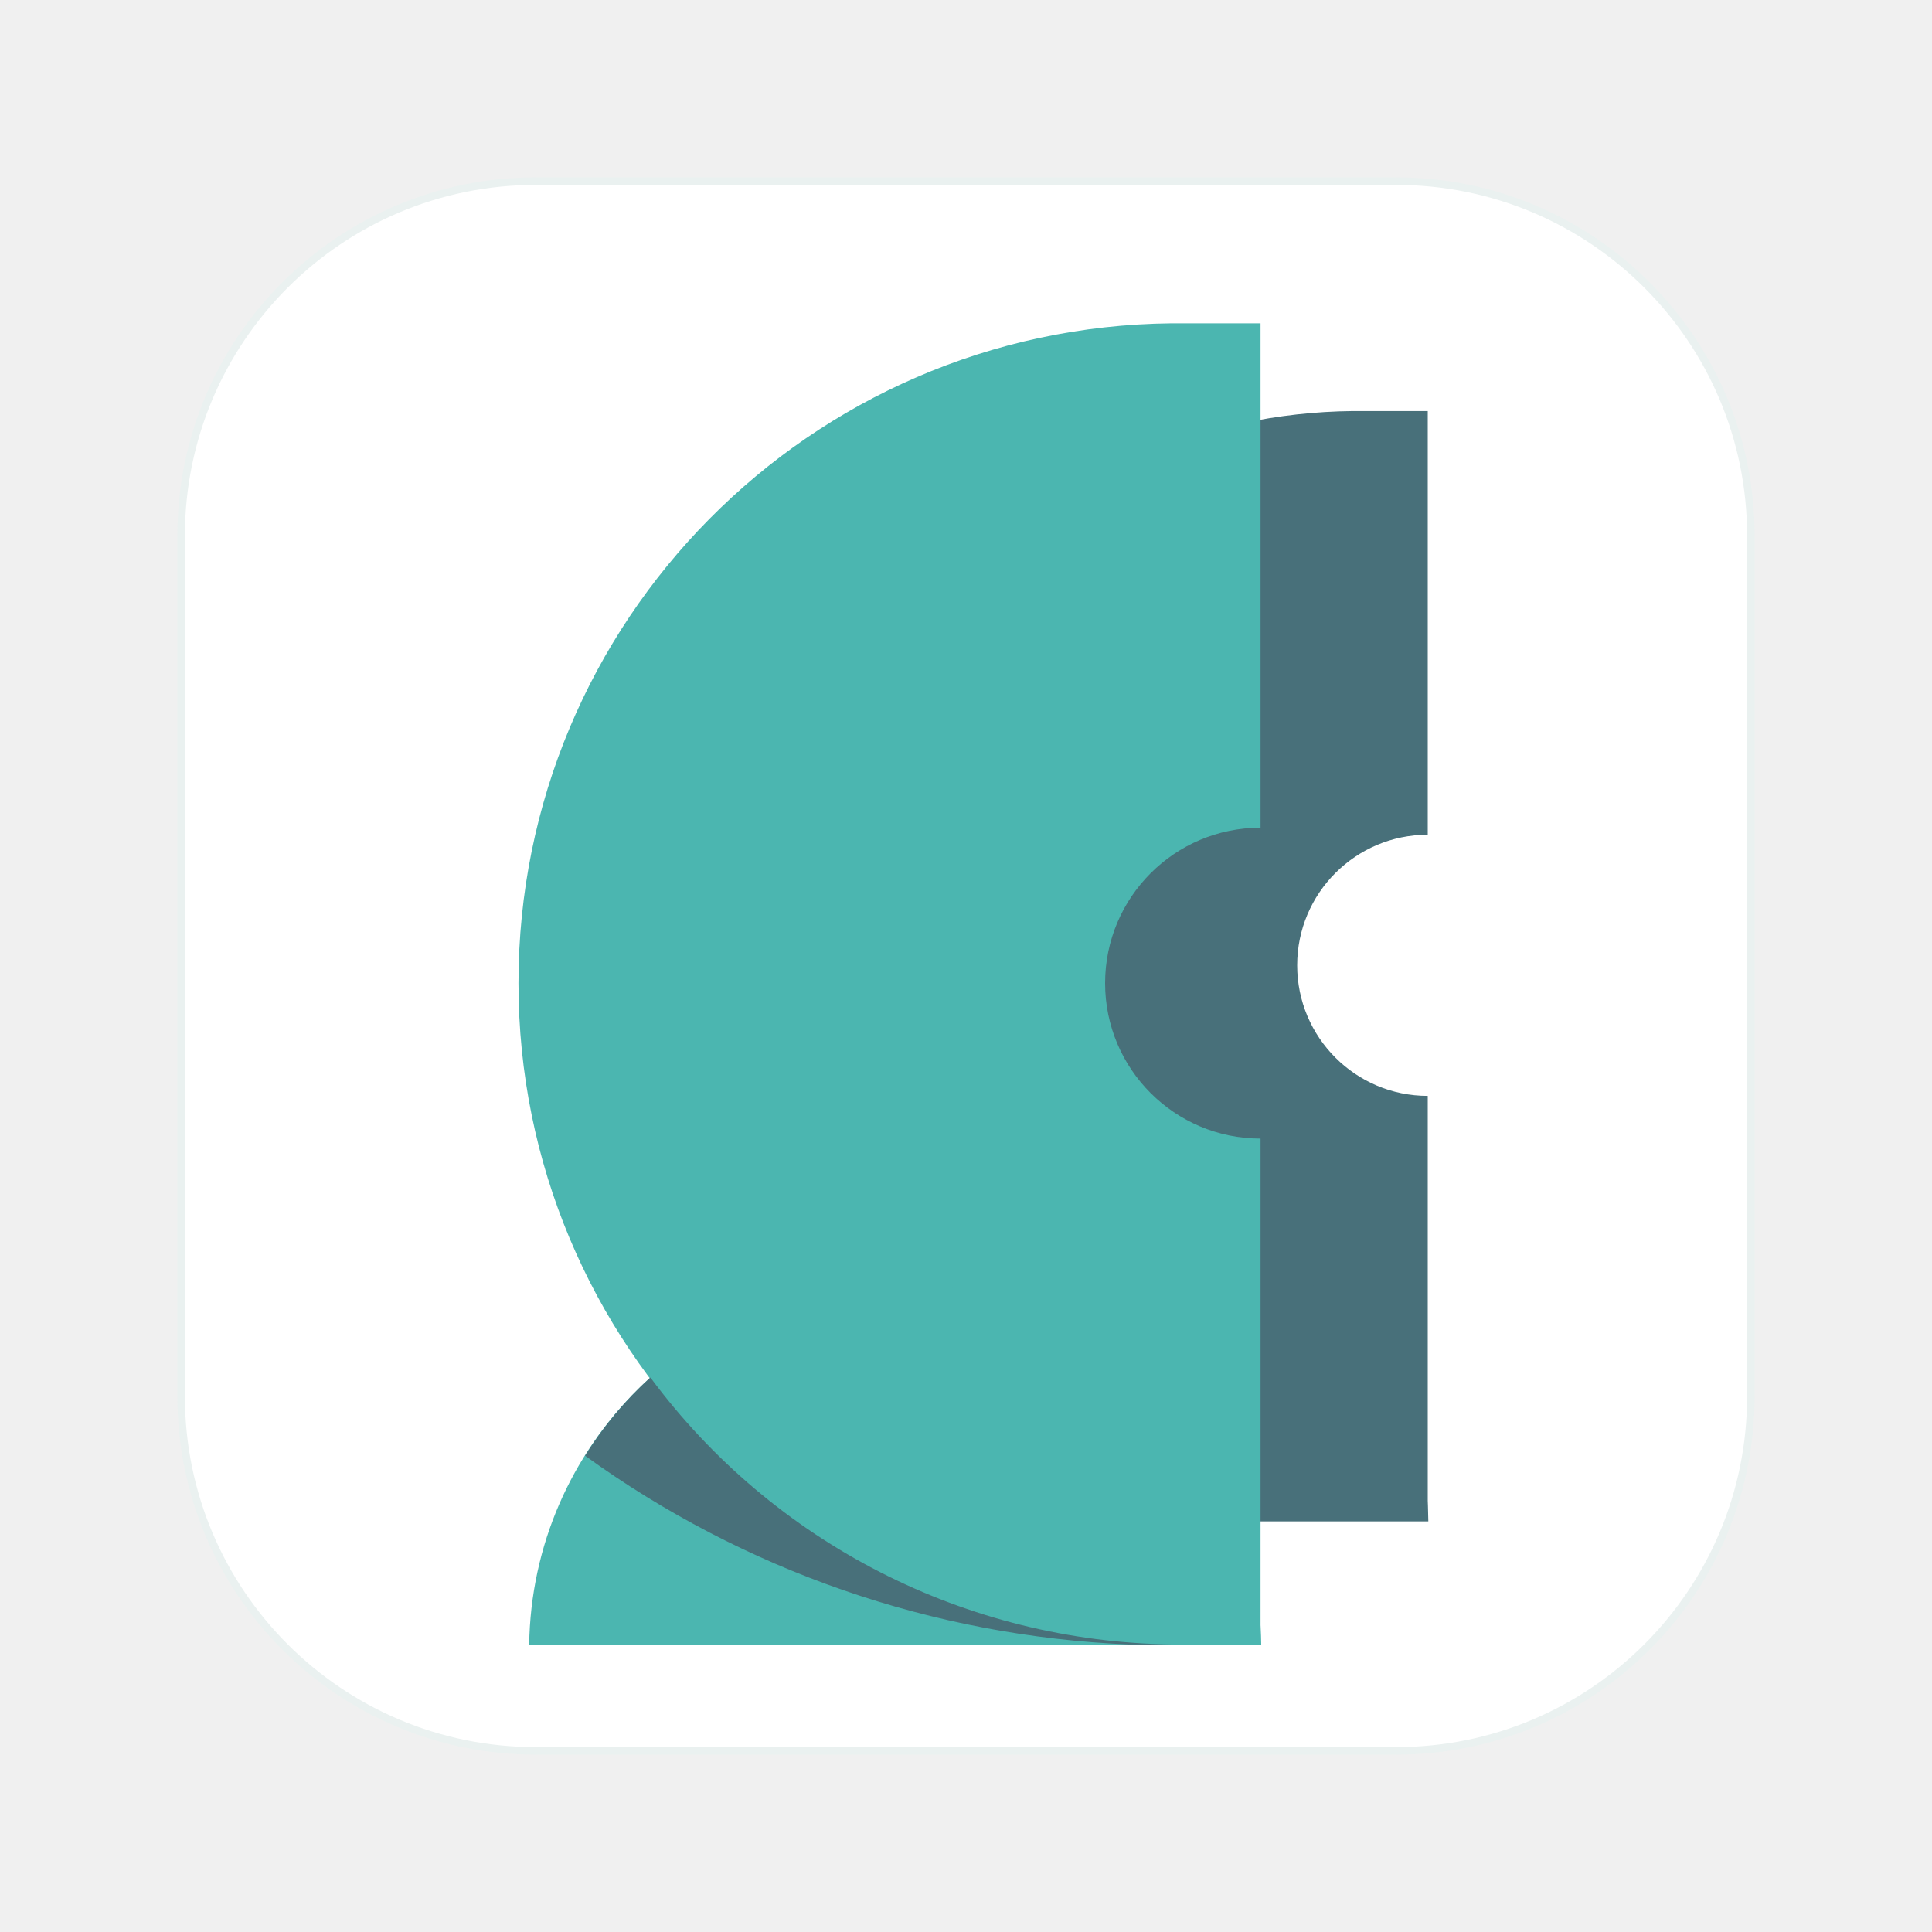
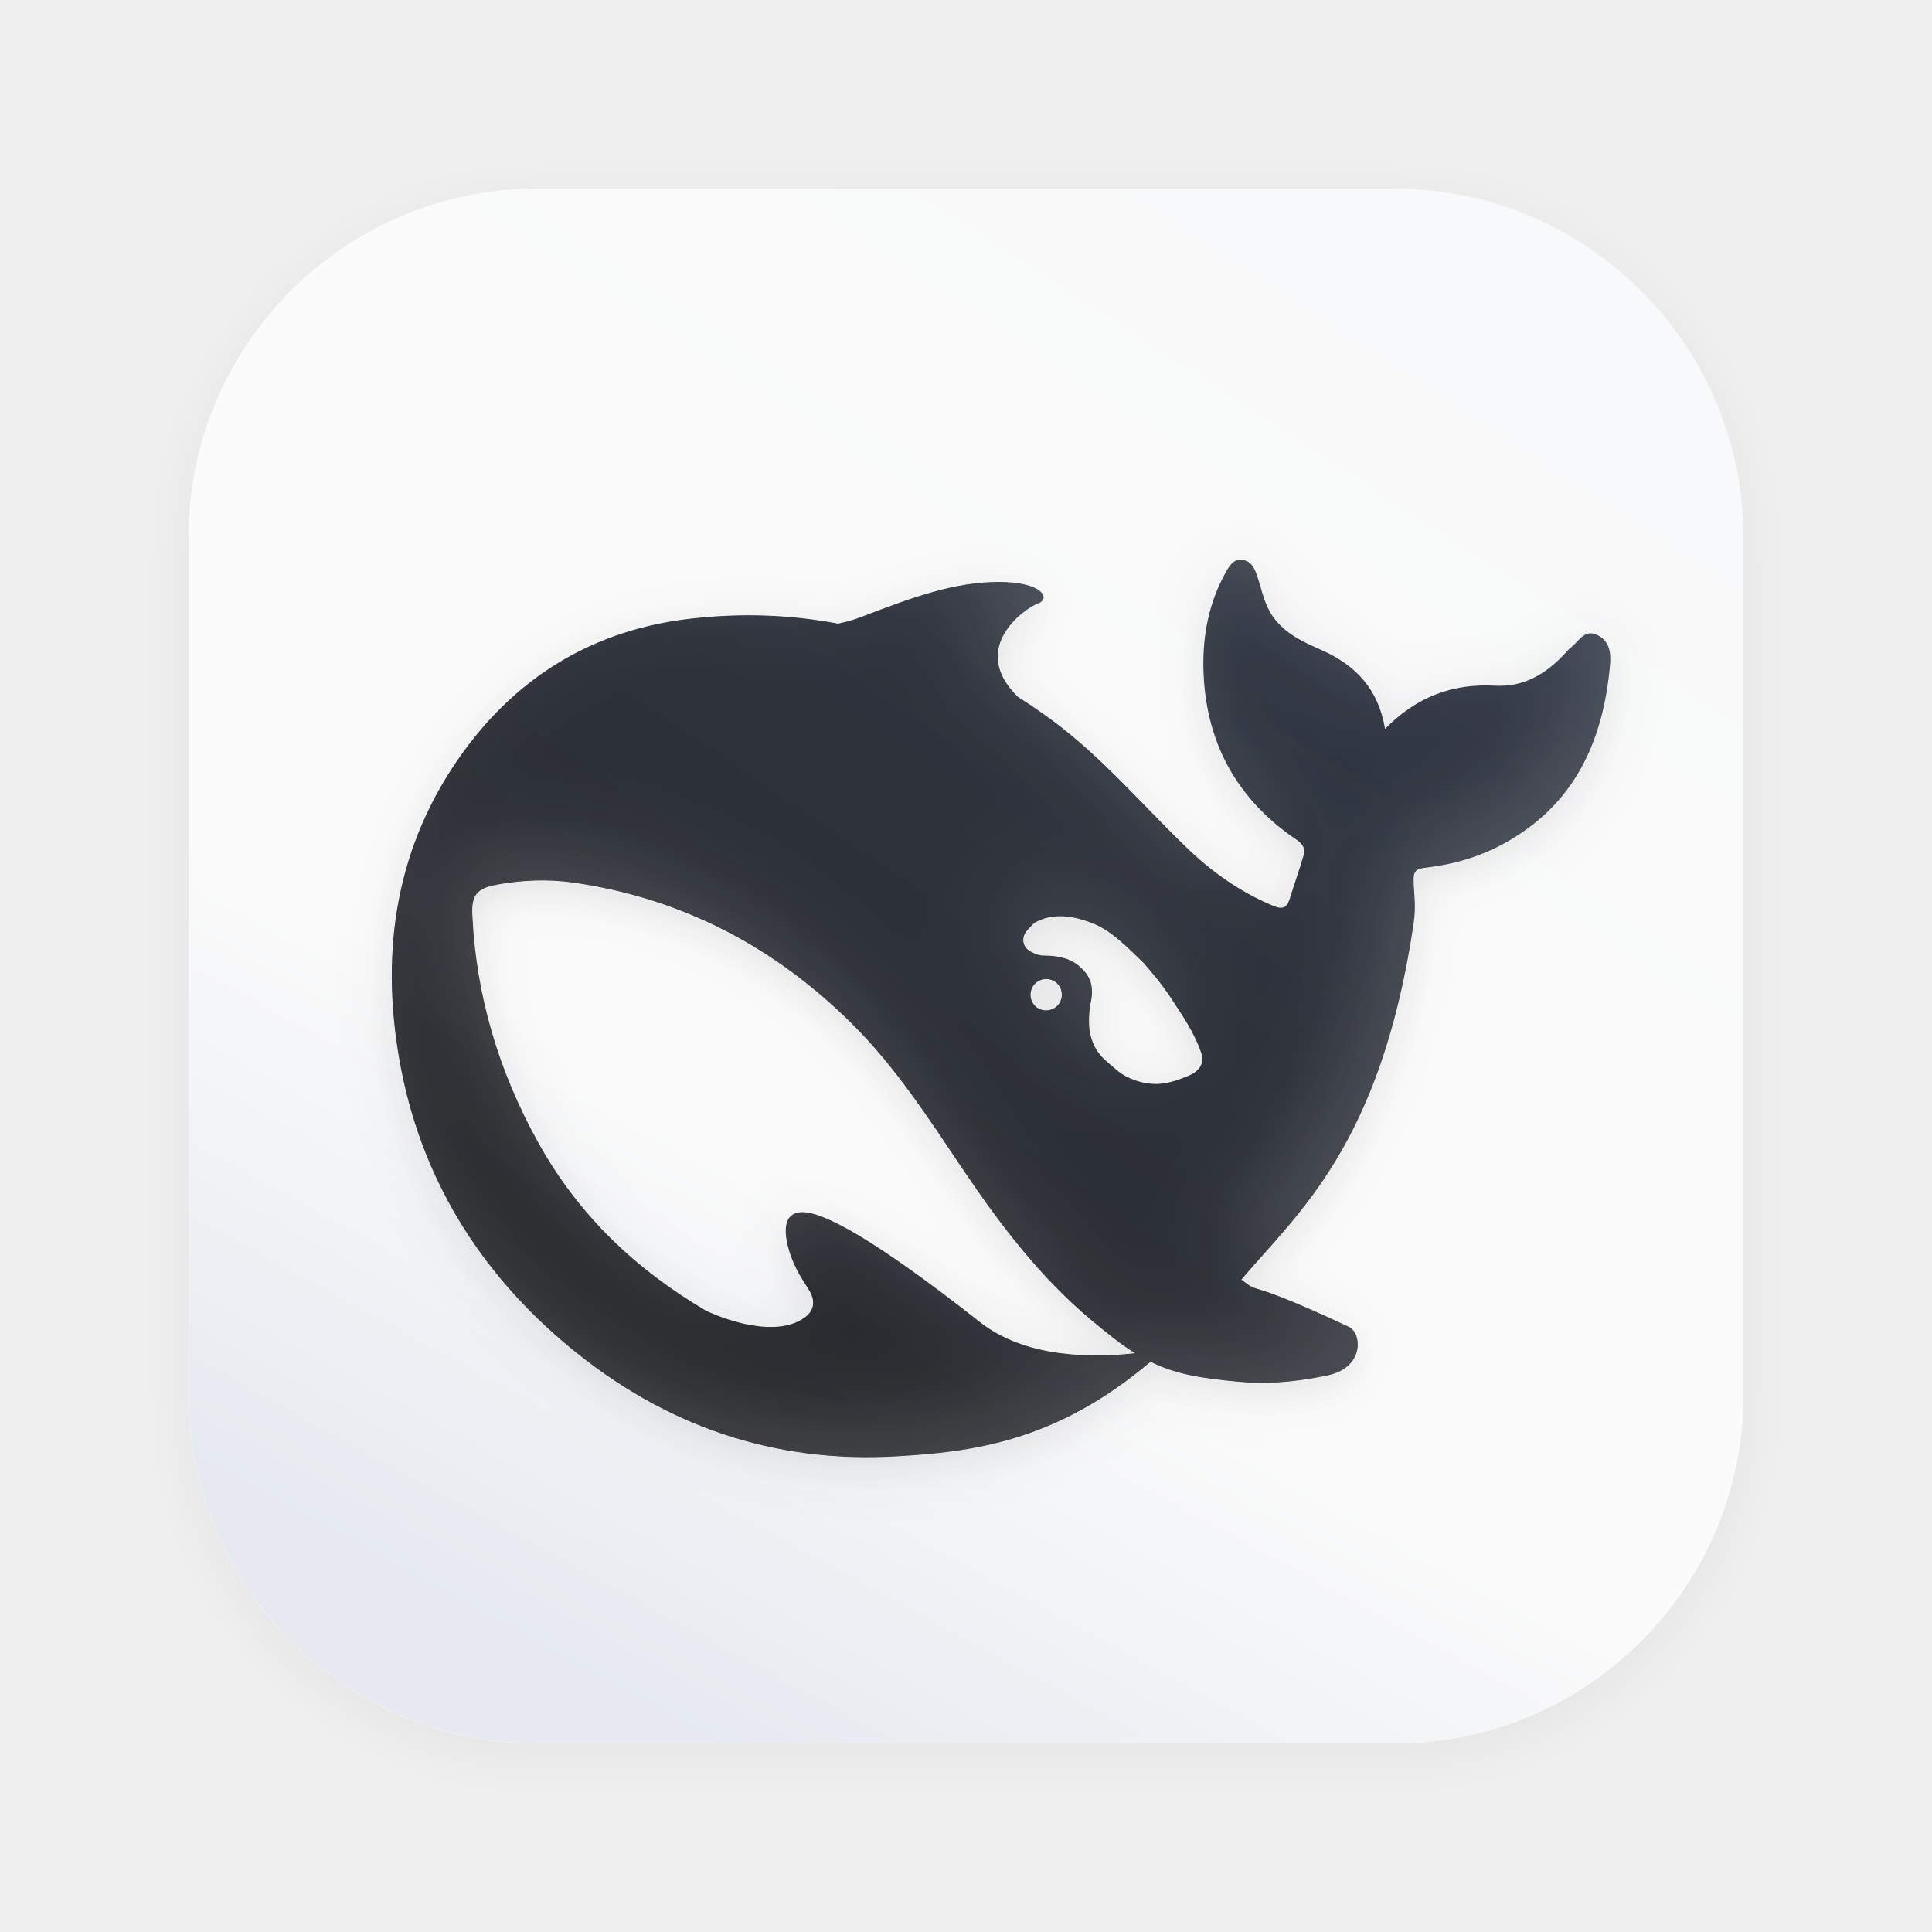
- <svg xmlns="http://www.w3.org/2000/svg" viewBox="0 0 1024 1024">
-   <defs>
-     <g id="mark-main" transform="translate(25.4 5) scale(2.39)">
-       <path d="M290.107 50.116a18.292 18.292 0 0 0 0 36.582h2.47V72.716a4.309 4.309 0 0 1 0-8.618V50.116Z" transform="translate(-272.027 -49.103)" />
-       <path d="M282.627 97.034a10.16 10.16 0 0 0-10.146 10.029h20.293a10.16 10.16 0 0 0-10.147-10.029Z" transform="translate(-272.205 -69.409)" />
-     </g>
-     <g id="mark-fold" transform="translate(25.4 5) scale(2.39)">
-       <path d="M290.3 109.044h1.211a18.286 18.286 0 0 1-14.479-7.4 10.232 10.232 0 0 0-1.81 2.169 27.689 27.689 0 0 0 15.078 5.231Z" transform="translate(-273.396 -71.409)" />
-     </g>
-   </defs>
-   <rect x="96" y="96" width="832" height="832" rx="188" fill="#FFFFFF" stroke="#EAF1F0" stroke-width="4" />
-   <g transform="translate(112 112) scale(8)">
-     <g transform="translate(18 7) scale(.84)" fill="#48707A">
-       <use href="#mark-main" />
-     </g>
-     <g transform="translate(-5 0)" fill="#4BB6B0">
-       <use href="#mark-main" />
-     </g>
-     <g transform="translate(-5 0)" fill="#48707A">
-       <use href="#mark-fold" />
+ <svg xmlns="http://www.w3.org/2000/svg" width="1024" height="1024" viewBox="0 0 1024 1024" fill="none">
+   <g transform="translate(100 100) scale(0.8046875) translate(-40 -32)">
+     <g filter="url(#filter0_d_1637_371)">
+       <rect rx="230" width="1024" height="1024" transform="translate(40 32)" fill="#FBFBFB" />
+       <rect rx="230" width="1024" height="1024" transform="translate(40 32)" fill="url(#paint0_linear_1637_371)" fill-opacity="0.4" />
+       <rect rx="230" width="1024" height="1024" transform="translate(40 32)" fill="url(#paint1_linear_1637_371)" fill-opacity="0.8" />
+       <g filter="url(#filter1_ddi_1637_371)">
+         <path d="M968.002 326.025C959.5 321.85 955.842 329.804 950.865 333.835C949.162 335.143 947.722 336.834 946.283 338.393C933.859 351.673 919.336 360.407 900.376 359.363C872.649 357.804 848.963 366.525 828.035 387.759C823.586 361.583 808.812 345.951 786.313 335.936C774.536 330.729 762.64 325.51 754.401 314.186C748.645 306.112 747.074 297.127 744.195 288.274C742.36 282.936 740.538 277.465 734.385 276.554C727.718 275.51 725.103 281.112 722.476 285.803C712.006 304.95 707.952 326.039 708.349 347.405C709.26 395.463 729.54 433.742 769.823 460.962C774.404 464.094 775.579 467.212 774.14 471.771C771.394 481.153 768.119 490.257 765.241 499.639C763.406 505.624 760.66 506.933 754.256 504.329C732.154 495.08 713.049 481.417 696.175 464.874C667.524 437.138 641.633 406.536 609.325 382.566C601.733 376.964 594.154 371.758 586.298 366.802C553.33 334.773 590.616 308.464 599.251 305.333C608.282 302.082 602.393 290.877 573.214 291.009C544.048 291.141 517.364 300.906 483.353 313.935C478.389 315.891 473.147 317.318 467.786 318.494C436.917 312.64 404.873 311.332 371.377 315.111C308.332 322.141 257.975 351.964 220.953 402.876C176.471 464.081 166.014 533.624 178.835 606.153C192.302 682.594 231.291 745.887 291.194 795.372C353.328 846.68 424.876 871.813 506.498 866.99C556.076 864.122 611.279 857.489 673.532 804.74C689.23 812.55 705.708 815.681 733.052 818.02C754.111 819.976 774.391 816.976 790.076 813.726C814.674 808.519 812.971 785.726 804.072 781.564C731.995 747.962 747.826 761.638 733.435 750.565C770.06 707.198 825.263 662.139 846.85 516.156C848.553 504.567 847.114 497.273 846.85 487.892C846.718 482.157 848.025 479.95 854.574 479.303C872.623 477.215 890.156 472.273 906.238 463.42C952.938 437.892 971.765 395.965 976.215 345.7C976.875 338.01 976.083 330.069 967.976 326.039L968.002 326.025ZM561.067 778.432C491.222 723.477 457.343 705.374 443.347 706.154C430.263 706.933 432.626 721.918 435.505 731.682C438.515 741.315 442.436 747.962 447.929 756.418C451.718 762.021 454.346 770.345 444.14 776.609C421.641 790.549 382.533 771.918 380.698 771.006C335.174 744.182 297.109 708.757 270.293 660.316C244.389 613.698 229.35 563.685 226.868 510.302C226.208 497.406 230.01 492.847 242.831 490.508C259.704 487.376 277.106 486.729 293.98 489.2C365.264 499.625 425.959 531.523 476.844 582.052C505.878 610.831 527.861 645.213 550.491 678.815C574.561 714.492 600.452 748.49 633.42 776.358C645.066 786.122 654.348 793.548 663.247 799.019C636.431 802.018 591.698 802.666 561.08 778.445L561.067 778.432ZM594.55 562.905C594.55 557.171 599.132 552.625 604.888 552.625C606.195 552.625 607.371 552.876 608.414 553.273C609.853 553.801 611.16 554.581 612.203 555.744C614.038 557.567 615.081 560.17 615.081 562.905C615.081 568.64 610.5 573.185 604.743 573.185C598.987 573.185 594.537 568.627 594.537 562.905H594.55ZM698.539 616.301C691.871 619.037 685.19 621.375 678.787 621.64C668.845 622.155 657.992 618.125 652.103 613.17C642.953 605.479 636.404 601.185 633.658 587.773C632.483 582.039 633.13 573.185 634.186 568.111C636.536 557.171 633.922 550.141 626.212 543.759C619.927 538.553 611.952 537.112 603.185 537.112C599.911 537.112 596.914 535.685 594.682 534.509C591.025 532.686 588.015 528.127 590.893 522.525C591.804 520.701 596.254 516.275 597.297 515.495C609.206 508.716 622.937 510.936 635.625 516.01C647.403 520.833 656.288 529.686 669.109 542.186C682.193 557.289 684.543 561.465 692.003 572.789C697.892 581.642 703.252 590.759 706.909 601.185C709.128 607.699 706.249 613.038 698.539 616.288V616.301Z" fill="url(#paint2_linear_1637_371)" fill-opacity="0.9" />
+       </g>
    </g>
  </g>
+   <defs>
+     <filter id="filter0_d_1637_371" x="-8" y="-16" width="1120" height="1120" filterUnits="userSpaceOnUse" color-interpolation-filters="sRGB">
+       <feFlood flood-opacity="0" result="BackgroundImageFix" />
+       <feColorMatrix in="SourceAlpha" type="matrix" values="0 0 0 0 0 0 0 0 0 0 0 0 0 0 0 0 0 0 127 0" result="hardAlpha" />
+       <feOffset dy="8" />
+       <feGaussianBlur stdDeviation="20" />
+       <feComposite in2="hardAlpha" operator="out" />
+       <feColorMatrix type="matrix" values="0 0 0 0 0 0 0 0 0 0 0 0 0 0 0 0 0 0 0.05 0" />
+       <feBlend mode="normal" in2="BackgroundImageFix" result="effect1_dropShadow_1637_371" />
+       <feBlend mode="normal" in="BackgroundImageFix" in2="effect1_dropShadow_1637_371" result="BackgroundImageFix" />
+       <feBlend mode="normal" in="SourceGraphic" in2="BackgroundImageFix" result="shape" />
+     </filter>
+     <filter id="filter1_ddi_1637_371" x="133.744" y="240.427" width="882.652" height="671.147" filterUnits="userSpaceOnUse" color-interpolation-filters="sRGB">
+       <feFlood flood-opacity="0" result="BackgroundImageFix" />
+       <feColorMatrix in="SourceAlpha" type="matrix" values="0 0 0 0 0 0 0 0 0 0 0 0 0 0 0 0 0 0 127 0" result="hardAlpha" />
+       <feOffset dy="4" />
+       <feGaussianBlur stdDeviation="20" />
+       <feComposite in2="hardAlpha" operator="out" />
+       <feColorMatrix type="matrix" values="0 0 0 0 0.176 0 0 0 0 0.192 0 0 0 0 0.231 0 0 0 0.08 0" />
+       <feBlend mode="normal" in2="BackgroundImageFix" result="effect1_dropShadow_1637_371" />
+       <feColorMatrix in="SourceAlpha" type="matrix" values="0 0 0 0 0 0 0 0 0 0 0 0 0 0 0 0 0 0 127 0" result="hardAlpha" />
+       <feOffset dy="8" />
+       <feGaussianBlur stdDeviation="8" />
+       <feComposite in2="hardAlpha" operator="out" />
+       <feColorMatrix type="matrix" values="0 0 0 0 0.173 0 0 0 0 0.188 0 0 0 0 0.224 0 0 0 0.04 0" />
+       <feBlend mode="normal" in2="effect1_dropShadow_1637_371" result="effect2_dropShadow_1637_371" />
+       <feBlend mode="normal" in="SourceGraphic" in2="BackgroundImageFix" result="shape" />
+       <feColorMatrix in="SourceAlpha" type="matrix" values="0 0 0 0 0 0 0 0 0 0 0 0 0 0 0 0 0 0 127 0" result="hardAlpha" />
+       <feOffset dx="-16" dy="-20" />
+       <feGaussianBlur stdDeviation="30" />
+       <feComposite in2="hardAlpha" operator="arithmetic" k2="-1" k3="1" />
+       <feColorMatrix type="matrix" values="0 0 0 0 1 0 0 0 0 1 0 0 0 0 1 0 0 0 0.15 0" />
+       <feBlend mode="normal" in2="shape" result="effect3_innerShadow_1637_371" />
+       <feBlend mode="normal" in="effect3_innerShadow_1637_371" in2="effect2_dropShadow_1637_371" result="effect3_innerShadow_1637_371" />
+     </filter>
+     <linearGradient id="paint0_linear_1637_371" x1="973.58" y1="1.59609e-05" x2="378.123" y2="917.86" gradientUnits="userSpaceOnUse">
+       <stop offset="0.142" stop-color="#D4DBE9" />
+       <stop offset="0.486" stop-color="#FBFBFB" />
+     </linearGradient>
+     <linearGradient id="paint1_linear_1637_371" x1="603.371" y1="445.063" x2="239.356" y2="1111.41" gradientUnits="userSpaceOnUse">
+       <stop offset="0.363" stop-color="#FBFBFB" />
+       <stop offset="0.83" stop-color="#E1E6EE" />
+     </linearGradient>
+     <linearGradient id="paint2_linear_1637_371" x1="849.855" y1="39.085" x2="331.636" y2="802.645" gradientUnits="userSpaceOnUse">
+       <stop offset="0.086" stop-color="#1C2434" />
+       <stop offset="1" stop-color="#0F1115" />
+     </linearGradient>
+   </defs>
</svg>
